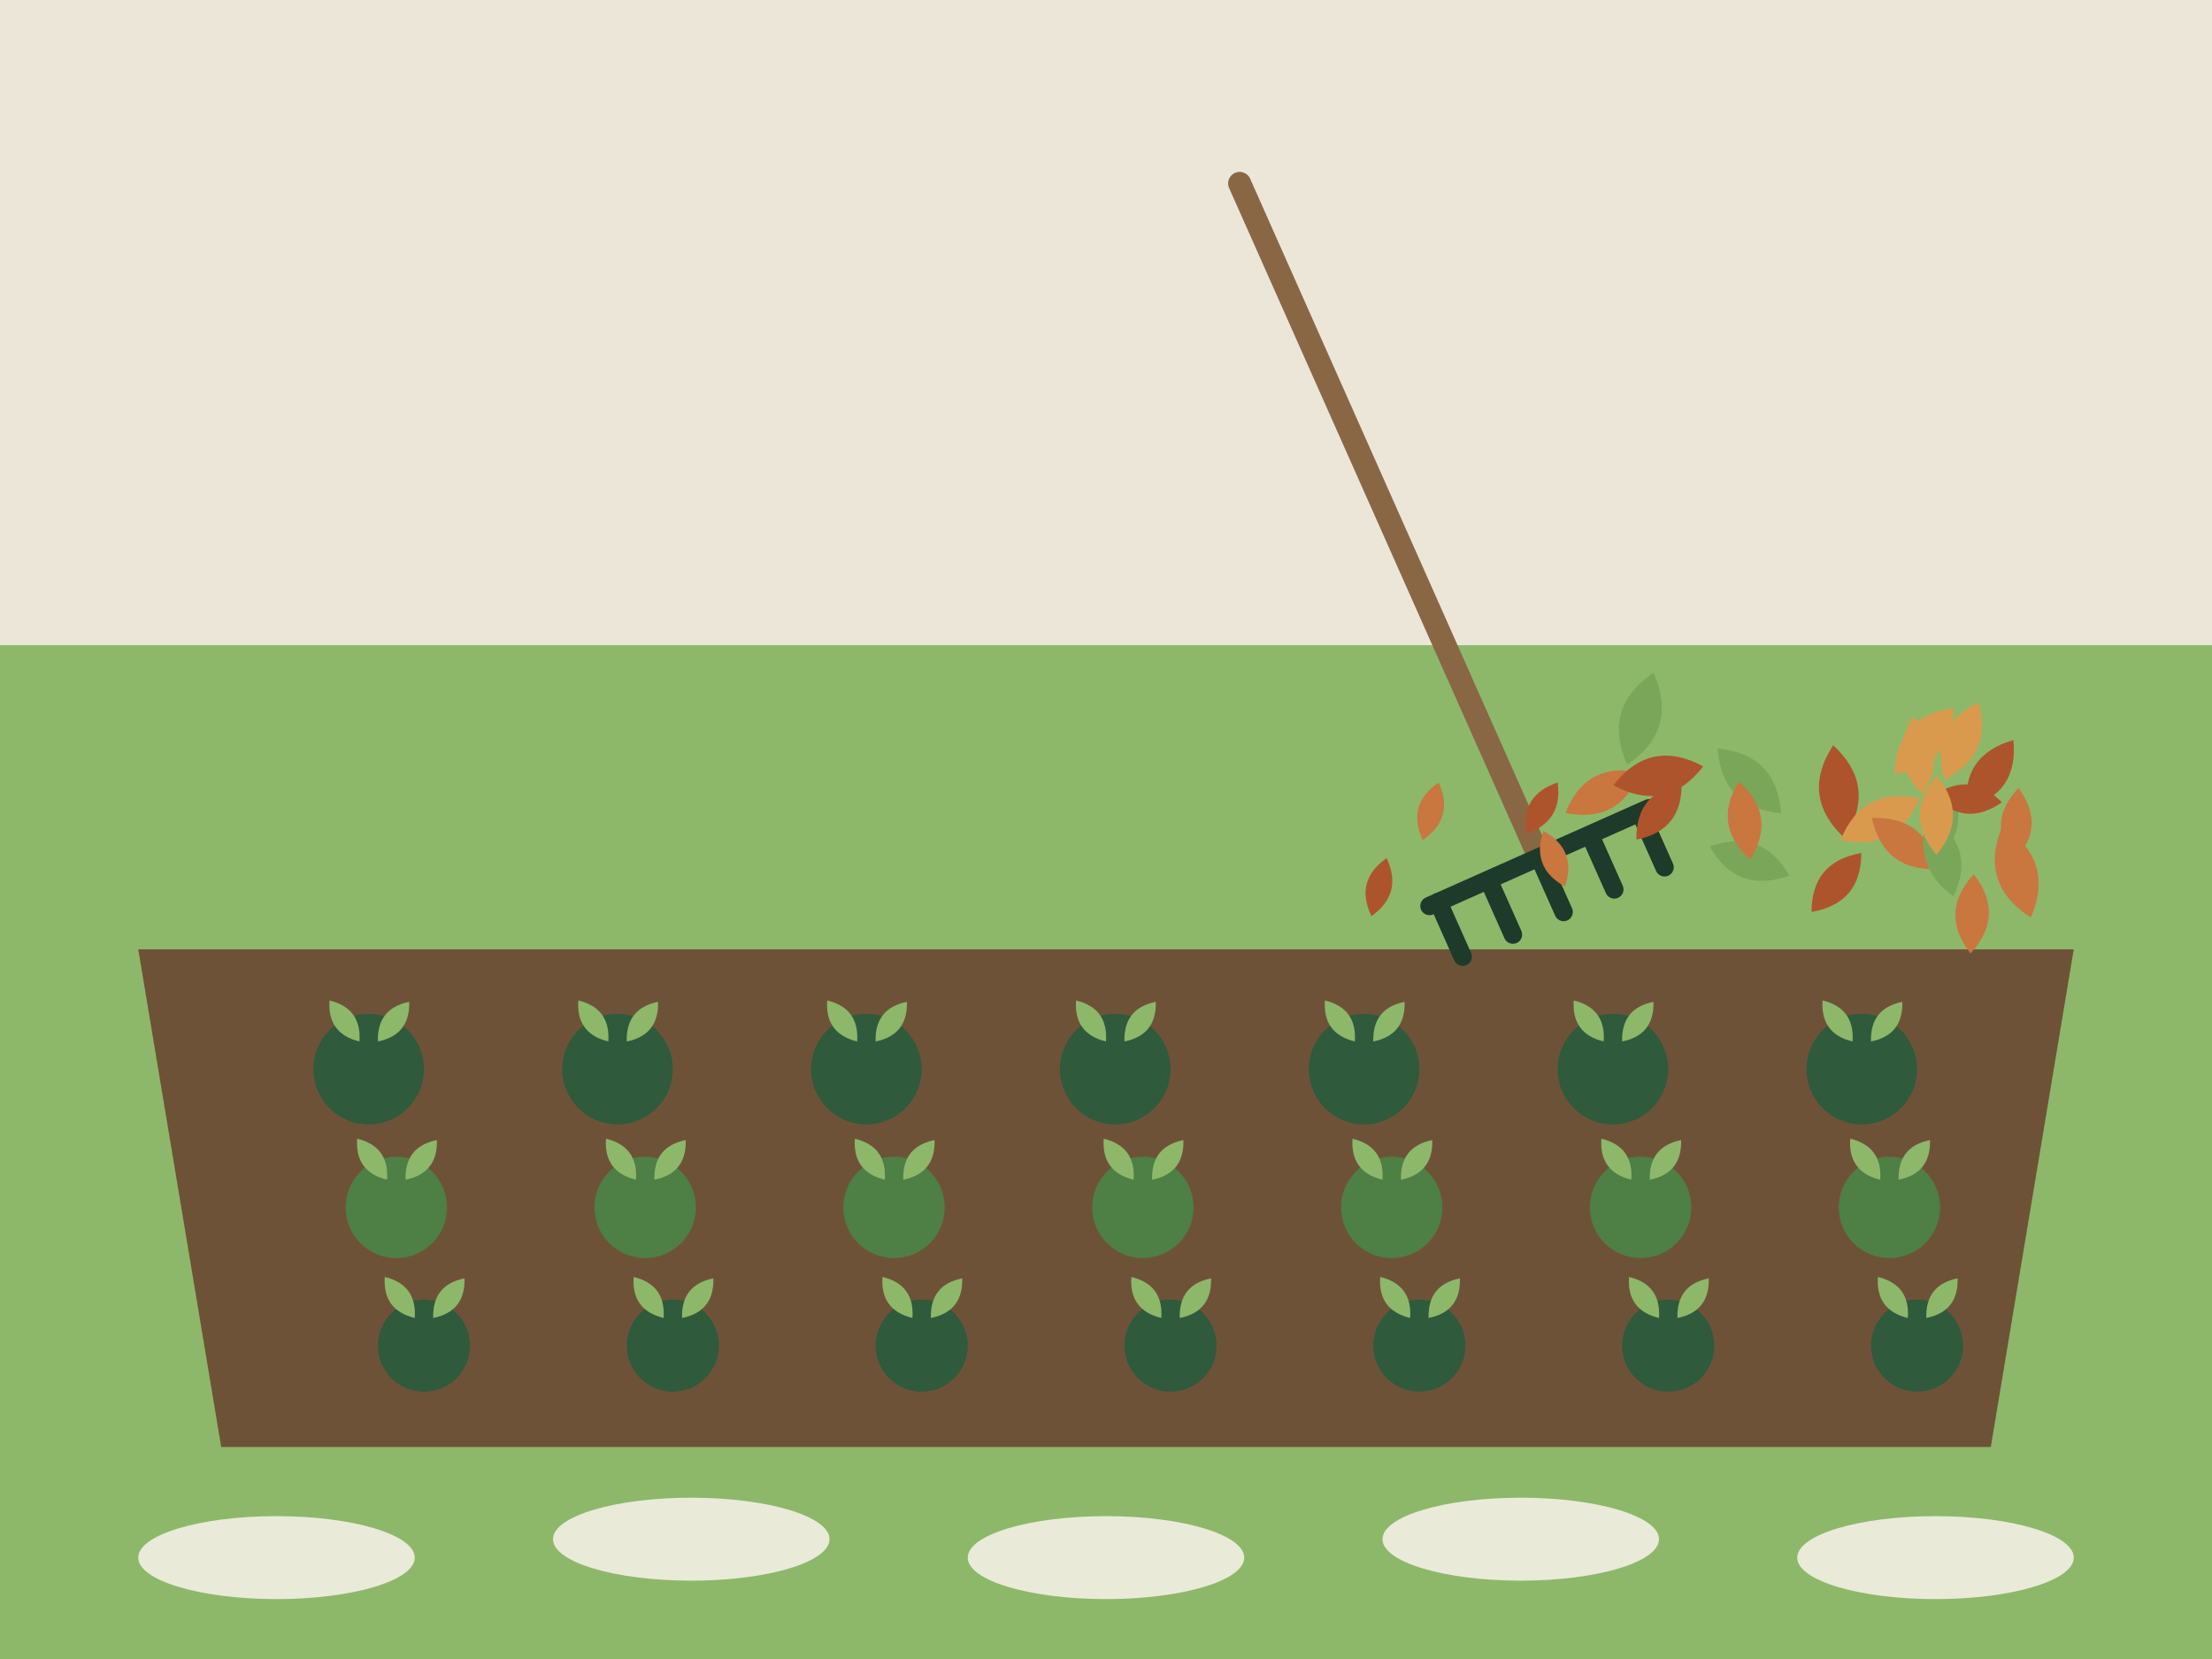
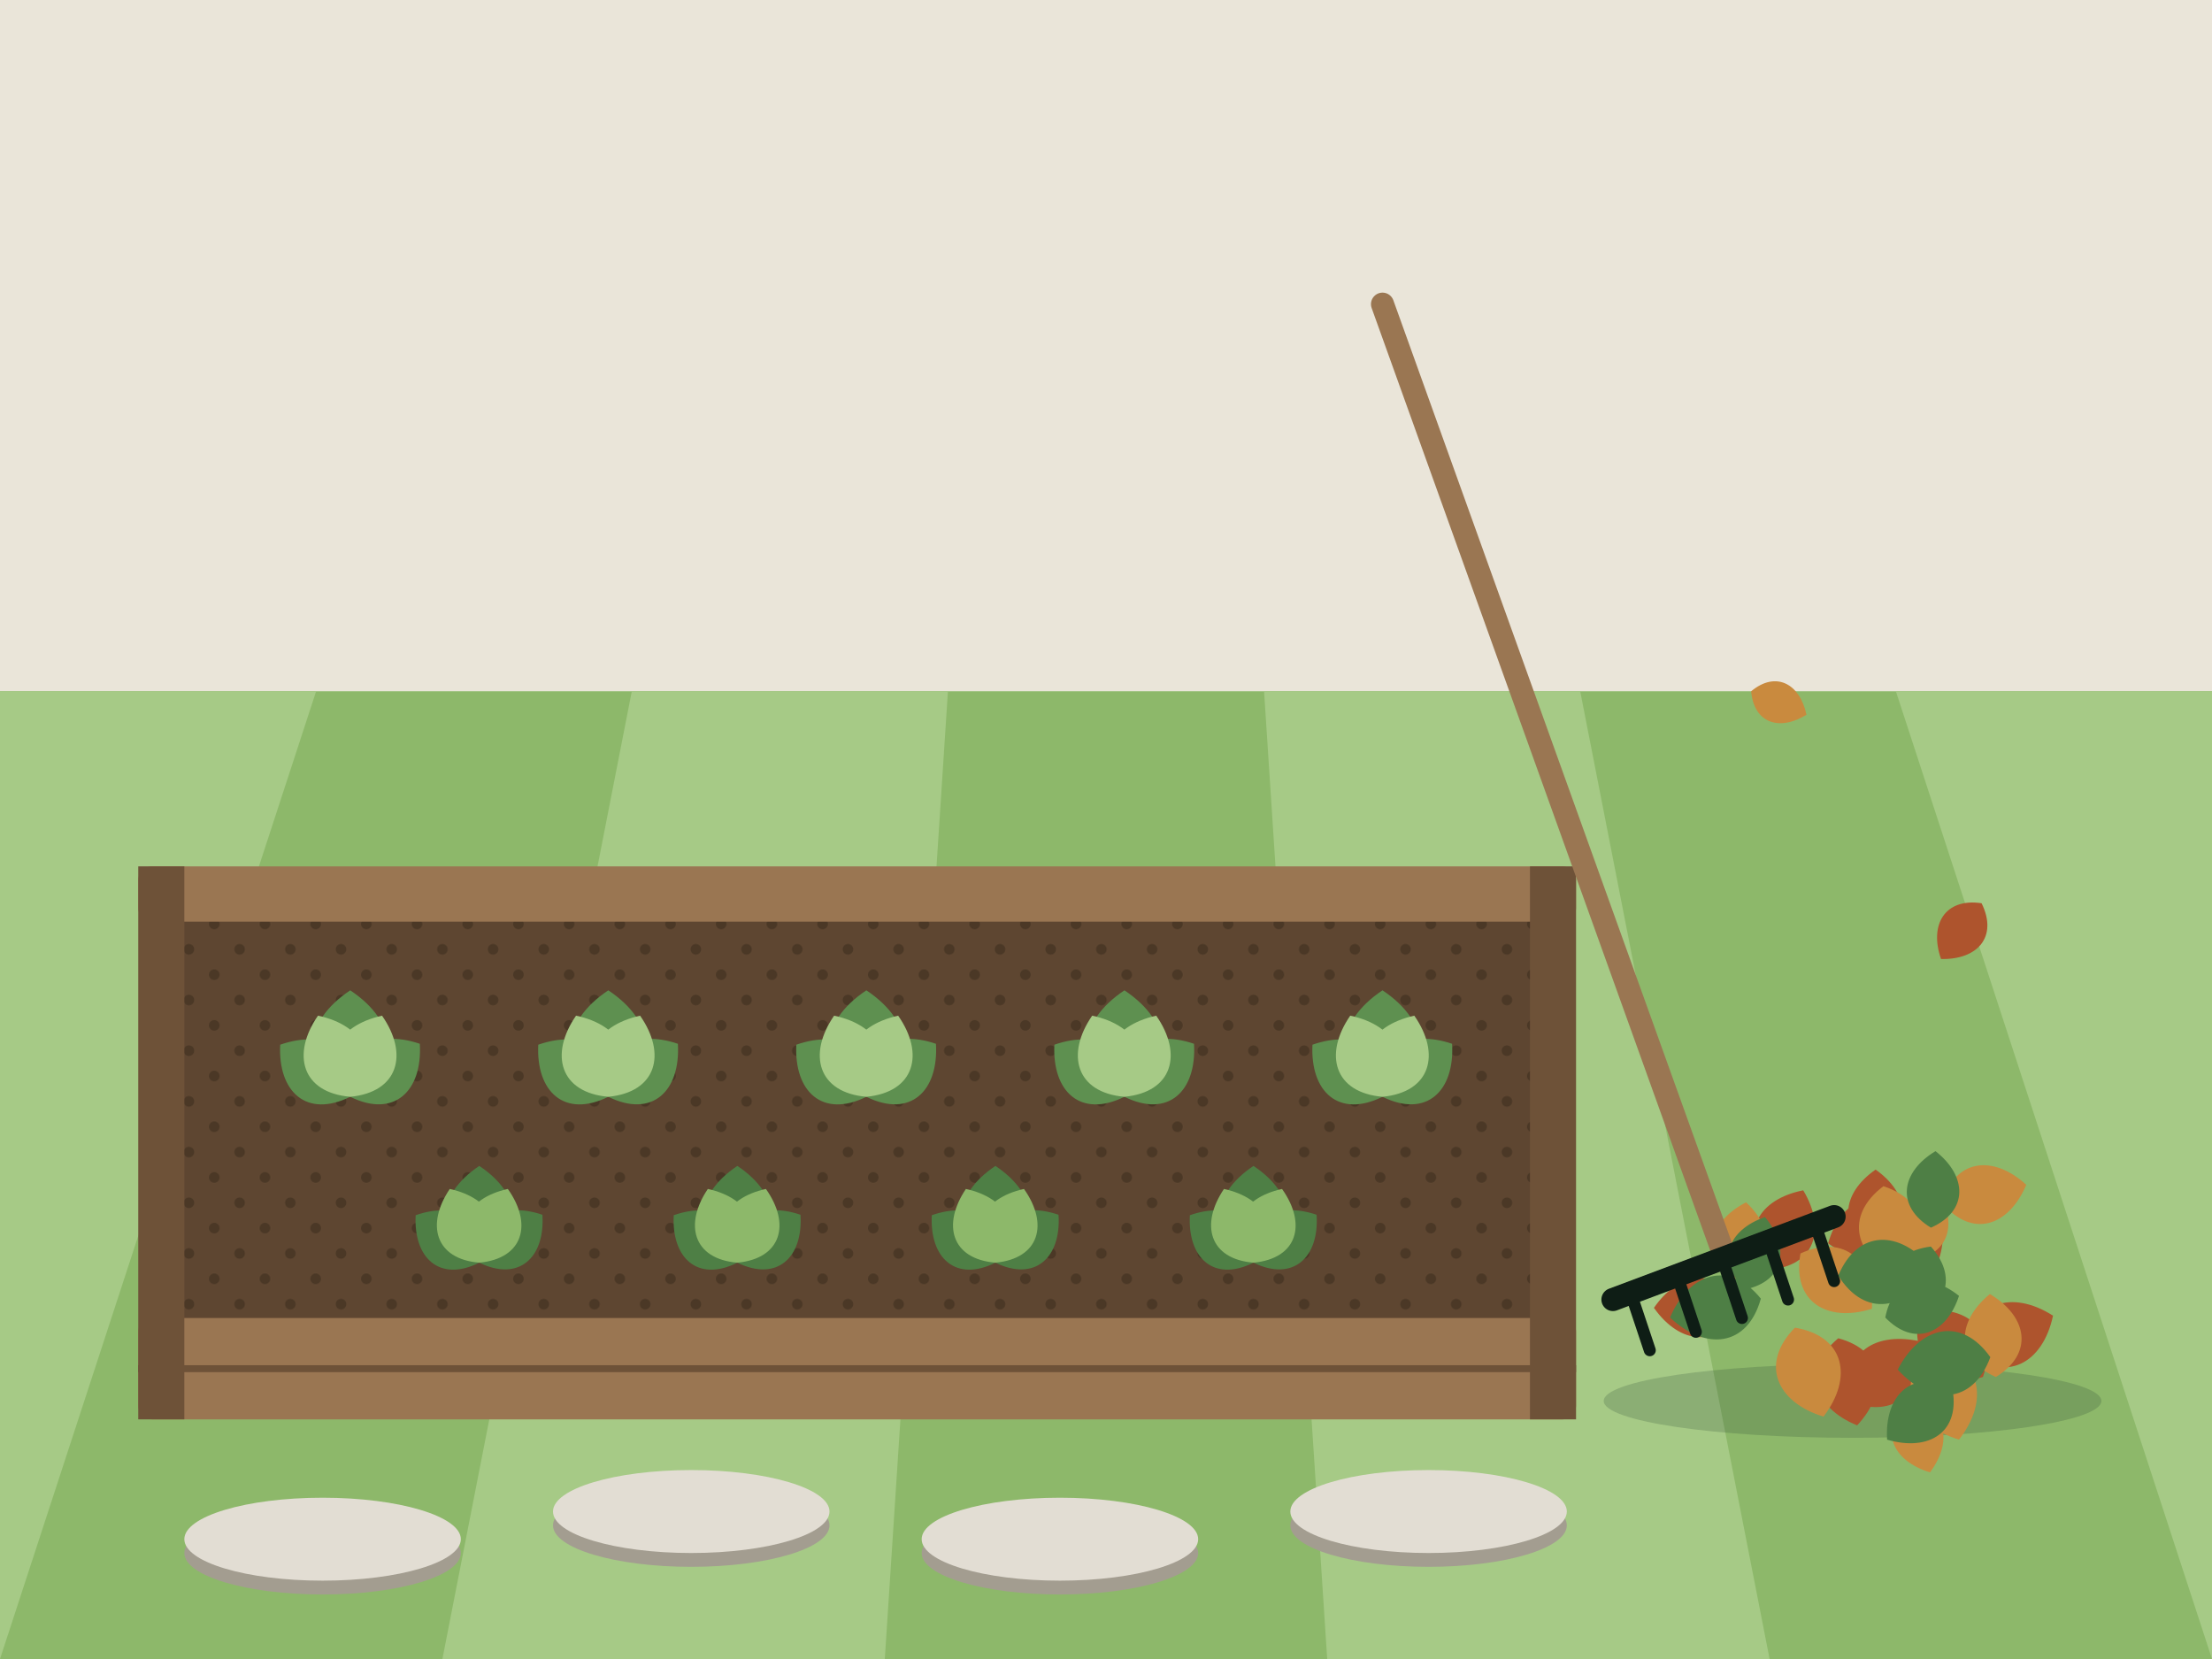
- <svg xmlns="http://www.w3.org/2000/svg" viewBox="0 0 480 360" role="img" aria-label="Illustration: aufgeräumtes Beet mit Weg und Rechen">
-   <rect width="480" height="360" fill="#ECE6D8" />
-   <rect y="140" width="480" height="220" fill="#8DB86A" />
-   <path d="M30 206h420l-18 108H48z" fill="#6E5238" />
-   <circle cx="80" cy="232" r="12" fill="#2F5A3C" />
-   <path fill="#8DB86A" d="M78 226Q78.5 218.8 71.5 217.1Q71 224.3 78 226Z" />
-   <path fill="#8DB86A" d="M82 226Q89 224.6 88.8 217.4Q81.8 218.8 82 226Z" />
-   <circle cx="134" cy="232" r="12" fill="#2F5A3C" />
-   <path fill="#8DB86A" d="M132 226Q132.5 218.8 125.5 217.1Q125 224.3 132 226Z" />
-   <path fill="#8DB86A" d="M136 226Q143 224.6 142.8 217.4Q135.8 218.8 136 226Z" />
-   <circle cx="188" cy="232" r="12" fill="#2F5A3C" />
-   <path fill="#8DB86A" d="M186 226Q186.5 218.8 179.5 217.1Q179 224.3 186 226Z" />
-   <path fill="#8DB86A" d="M190 226Q197 224.6 196.8 217.4Q189.8 218.8 190 226Z" />
-   <circle cx="242" cy="232" r="12" fill="#2F5A3C" />
-   <path fill="#8DB86A" d="M240 226Q240.5 218.8 233.5 217.1Q233 224.3 240 226Z" />
-   <path fill="#8DB86A" d="M244 226Q251 224.6 250.8 217.4Q243.8 218.8 244 226Z" />
-   <circle cx="296" cy="232" r="12" fill="#2F5A3C" />
-   <path fill="#8DB86A" d="M294 226Q294.5 218.8 287.5 217.1Q287 224.3 294 226Z" />
-   <path fill="#8DB86A" d="M298 226Q305 224.6 304.8 217.4Q297.8 218.8 298 226Z" />
-   <circle cx="350" cy="232" r="12" fill="#2F5A3C" />
-   <path fill="#8DB86A" d="M348 226Q348.5 218.8 341.5 217.1Q341 224.3 348 226Z" />
-   <path fill="#8DB86A" d="M352 226Q359 224.6 358.8 217.4Q351.8 218.8 352 226Z" />
-   <circle cx="404" cy="232" r="12" fill="#2F5A3C" />
-   <path fill="#8DB86A" d="M402 226Q402.5 218.8 395.5 217.1Q395 224.3 402 226Z" />
-   <path fill="#8DB86A" d="M406 226Q413 224.6 412.8 217.4Q405.8 218.8 406 226Z" />
-   <circle cx="86" cy="262" r="11" fill="#4E7F45" />
-   <path fill="#8DB86A" d="M84 256Q84.5 248.8 77.5 247.1Q77 254.3 84 256Z" />
-   <path fill="#8DB86A" d="M88 256Q95 254.6 94.8 247.4Q87.8 248.8 88 256Z" />
-   <circle cx="140" cy="262" r="11" fill="#4E7F45" />
-   <path fill="#8DB86A" d="M138 256Q138.5 248.8 131.5 247.1Q131 254.3 138 256Z" />
-   <path fill="#8DB86A" d="M142 256Q149 254.6 148.8 247.4Q141.8 248.8 142 256Z" />
-   <circle cx="194" cy="262" r="11" fill="#4E7F45" />
-   <path fill="#8DB86A" d="M192 256Q192.5 248.8 185.5 247.1Q185 254.3 192 256Z" />
-   <path fill="#8DB86A" d="M196 256Q203 254.6 202.8 247.4Q195.8 248.8 196 256Z" />
-   <circle cx="248" cy="262" r="11" fill="#4E7F45" />
-   <path fill="#8DB86A" d="M246 256Q246.5 248.8 239.5 247.1Q239 254.3 246 256Z" />
-   <path fill="#8DB86A" d="M250 256Q257 254.6 256.8 247.4Q249.8 248.8 250 256Z" />
-   <circle cx="302" cy="262" r="11" fill="#4E7F45" />
-   <path fill="#8DB86A" d="M300 256Q300.5 248.8 293.5 247.1Q293 254.3 300 256Z" />
-   <path fill="#8DB86A" d="M304 256Q311 254.6 310.8 247.4Q303.8 248.8 304 256Z" />
-   <circle cx="356" cy="262" r="11" fill="#4E7F45" />
-   <path fill="#8DB86A" d="M354 256Q354.5 248.8 347.5 247.1Q347 254.3 354 256Z" />
-   <path fill="#8DB86A" d="M358 256Q365 254.6 364.8 247.4Q357.8 248.8 358 256Z" />
-   <circle cx="410" cy="262" r="11" fill="#4E7F45" />
-   <path fill="#8DB86A" d="M408 256Q408.5 248.8 401.5 247.1Q401 254.3 408 256Z" />
-   <path fill="#8DB86A" d="M412 256Q419 254.6 418.8 247.4Q411.8 248.8 412 256Z" />
-   <circle cx="92" cy="292" r="10" fill="#2F5A3C" />
-   <path fill="#8DB86A" d="M90 286Q90.5 278.8 83.5 277.1Q83 284.3 90 286Z" />
-   <path fill="#8DB86A" d="M94 286Q101 284.6 100.8 277.4Q93.8 278.8 94 286Z" />
-   <circle cx="146" cy="292" r="10" fill="#2F5A3C" />
-   <path fill="#8DB86A" d="M144 286Q144.5 278.8 137.5 277.1Q137 284.3 144 286Z" />
-   <path fill="#8DB86A" d="M148 286Q155 284.6 154.8 277.4Q147.8 278.8 148 286Z" />
-   <circle cx="200" cy="292" r="10" fill="#2F5A3C" />
-   <path fill="#8DB86A" d="M198 286Q198.5 278.8 191.5 277.1Q191 284.3 198 286Z" />
-   <path fill="#8DB86A" d="M202 286Q209 284.6 208.8 277.4Q201.8 278.8 202 286Z" />
-   <circle cx="254" cy="292" r="10" fill="#2F5A3C" />
-   <path fill="#8DB86A" d="M252 286Q252.5 278.8 245.5 277.1Q245 284.3 252 286Z" />
-   <path fill="#8DB86A" d="M256 286Q263 284.6 262.8 277.4Q255.8 278.8 256 286Z" />
-   <circle cx="308" cy="292" r="10" fill="#2F5A3C" />
-   <path fill="#8DB86A" d="M306 286Q306.5 278.8 299.5 277.1Q299 284.3 306 286Z" />
-   <path fill="#8DB86A" d="M310 286Q317 284.6 316.8 277.4Q309.8 278.8 310 286Z" />
-   <circle cx="362" cy="292" r="10" fill="#2F5A3C" />
-   <path fill="#8DB86A" d="M360 286Q360.5 278.8 353.5 277.1Q353 284.3 360 286Z" />
-   <path fill="#8DB86A" d="M364 286Q371 284.6 370.8 277.4Q363.8 278.8 364 286Z" />
-   <circle cx="416" cy="292" r="10" fill="#2F5A3C" />
-   <path fill="#8DB86A" d="M414 286Q414.5 278.8 407.5 277.1Q407 284.3 414 286Z" />
-   <path fill="#8DB86A" d="M418 286Q425 284.6 424.8 277.4Q417.8 278.8 418 286Z" />
-   <ellipse cx="60" cy="338" rx="30" ry="9" fill="#F4F0E6" opacity=".9" />
-   <ellipse cx="150" cy="334" rx="30" ry="9" fill="#F4F0E6" opacity=".9" />
-   <ellipse cx="240" cy="338" rx="30" ry="9" fill="#F4F0E6" opacity=".9" />
-   <ellipse cx="330" cy="334" rx="30" ry="9" fill="#F4F0E6" opacity=".9" />
-   <ellipse cx="420" cy="338" rx="30" ry="9" fill="#F4F0E6" opacity=".9" />
-   <path d="M269 39.8L334 186" stroke="#8A6744" stroke-width="5" stroke-linecap="round" />
-   <path d="M310.2 196.6L357.8 175.4M312.1 195.7l5.3 11.9M323 190.9l5.3 11.9M334 186l5.3 11.9M345 181.1l5.3 11.9M355.9 176.3l5.3 11.9" stroke="#1E3A2B" stroke-width="4" stroke-linecap="round" />
-   <path fill="#AE542D" d="M400.2 181.8Q407.5 170.7 397.8 161.7Q390.6 172.8 400.2 181.8Z" />
-   <path fill="#C9763F" d="M355.9 167.6Q344.1 165.2 339.7 176.4Q351.4 178.8 355.9 167.6Z" />
-   <path fill="#7AA65A" d="M386.5 176.5Q385.6 163.7 372.7 162.4Q373.7 175.3 386.5 176.5Z" />
-   <path fill="#D99A4E" d="M416.5 173.2Q404.1 170.6 399.4 182.3Q411.8 184.9 416.5 173.2Z" />
-   <path fill="#AE542D" d="M426.8 175.4Q438.1 172.2 436.9 160.6Q425.6 163.8 426.8 175.4Z" />
-   <path fill="#C9763F" d="M434.5 179.3Q429.3 191.8 440.7 199.1Q446 186.6 434.5 179.3Z" />
-   <path fill="#7AA65A" d="M353.1 165.9Q364.3 158.4 358.8 146Q347.6 153.6 353.1 165.9Z" />
-   <path fill="#D99A4E" d="M411.1 168Q423.6 166.2 423.9 153.6Q411.4 155.4 411.1 168Z" />
-   <path fill="#AE542D" d="M369.6 166.3Q358.1 160.1 350.1 170.4Q361.6 176.6 369.6 166.3Z" />
-   <path fill="#C9763F" d="M406.2 177.5Q408.7 189 420.4 188.6Q418 177.1 406.2 177.5Z" />
-   <path fill="#7AA65A" d="M371 183.7Q377 194.1 388.3 190Q382.3 179.6 371 183.7Z" />
-   <path fill="#D99A4E" d="M421.9 169.2Q432.6 163.9 429.3 152.4Q418.5 157.7 421.9 169.2Z" />
-   <path fill="#AE542D" d="M355.1 182.2Q365.1 180.2 364.9 170Q354.9 172 355.1 182.2Z" />
-   <path fill="#C9763F" d="M428.3 189.7Q420.7 198 427.6 206.9Q435.2 198.6 428.3 189.7Z" />
-   <path fill="#7AA65A" d="M418.1 187.3Q427.3 182.4 424.2 172.5Q414.9 177.3 418.1 187.3Z" />
-   <path fill="#D99A4E" d="M417.2 172.2Q423.2 163 415.2 155.5Q409.2 164.7 417.2 172.2Z" />
-   <path fill="#AE542D" d="M434.4 174.1Q427.6 167.1 419.5 172.7Q426.4 179.7 434.4 174.1Z" />
-   <path fill="#C9763F" d="M437 186.8Q444.2 179.4 438 171Q430.9 178.5 437 186.8Z" />
-   <path fill="#7AA65A" d="M419.4 177.4Q414.5 187.9 423.9 194.5Q428.9 184.1 419.4 177.4Z" />
-   <path fill="#D99A4E" d="M420.2 168.3Q413 176.9 420.2 185.5Q427.4 176.9 420.2 168.3Z" />
-   <path fill="#AE542D" d="M403.9 185.1Q393.1 187 393.1 197.9Q403.9 196 403.9 185.1Z" />
-   <path fill="#C9763F" d="M379.8 186.5Q385.7 177 377.3 169.6Q371.5 179.1 379.8 186.5Z" />
-   <path fill="#C9763F" d="M334.9 180.3Q332.2 188.3 339.6 192.4Q342.3 184.4 334.9 180.3Z" />
-   <path fill="#AE542D" d="M331.2 180.9Q339.2 178.2 338 169.8Q329.9 172.5 331.2 180.9Z" />
-   <path fill="#C9763F" d="M308.7 182.3Q315.7 177.5 312.2 169.8Q305.2 174.5 308.7 182.3Z" />
-   <path fill="#AE542D" d="M300.9 186.2Q293.9 191.1 297.6 198.8Q304.5 193.9 300.9 186.2Z" />
+ <svg xmlns="http://www.w3.org/2000/svg" viewBox="0 0 480 360" role="img" aria-label="Illustration: aufgeräumtes Hochbeet, Weg und Laub mit Rechen">
+   <defs>
+     <pattern id="sg" width="11" height="11" patternUnits="userSpaceOnUse">
+       <rect width="11" height="11" fill="#5E4631" />
+       <circle cx="2.5" cy="2.5" r="1.15" fill="#4B3826" />
+       <circle cx="8" cy="8" r="1.15" fill="#4B3826" />
+     </pattern>
+   </defs>
+   <rect width="480" height="360" fill="#EAE5D9" />
+   <rect y="150" width="480" height="210" fill="#8DB86A" />
+   <path d="M-137.1 150H-68.6L-192 360H-288Z" fill="#A6CA86" />
+   <path d="M0 150H68.6L0 360H-96Z" fill="#A6CA86" />
+   <path d="M137.1 150H205.7L192 360H96Z" fill="#A6CA86" />
+   <path d="M274.3 150H342.9L384 360H288Z" fill="#A6CA86" />
+   <path d="M411.4 150H480L576 360H480Z" fill="#A6CA86" />
+   <path d="M548.6 150H617.1L768 360H672Z" fill="#A6CA86" />
+   <rect x="36" y="196" width="300" height="102" rx="4" fill="url(#sg)" />
+   <rect x="30" y="286" width="312" height="22" rx="3" fill="#9A7652" />
+   <path d="M30 297H342" stroke="#6E5238" stroke-width="1.5" />
+   <rect x="30" y="188" width="312" height="12" rx="3" fill="#9A7652" />
+   <rect x="30" y="188" width="10" height="120" fill="#6E5238" />
+   <rect x="332" y="188" width="10" height="120" fill="#6E5238" />
+   <path d="M76 238C77.9 227.6 70.5 223.3 60.8 226.7C60.3 236.9 66.5 242.7 76 238ZM76 238C87.6 232.2 86.4 221.8 76 214.9C65.6 221.8 64.5 232.2 76 238ZM76 238C85.5 242.7 91.7 236.8 91.1 226.5C81.4 223.2 74 227.6 76 238Z" fill="#5E9050" />
+   <path d="M76 238C83 230.1 79 222.5 69 220.4C63.2 228.8 65.5 237.1 76 238ZM76 238C86.5 237 88.7 228.7 82.9 220.4C72.9 222.6 68.9 230.2 76 238Z" fill="#A6CA86" />
+   <path d="M132 238C133.9 227.6 126.5 223.3 116.8 226.7C116.3 236.9 122.5 242.7 132 238ZM132 238C143.6 232.2 142.4 221.8 132 214.9C121.6 221.8 120.5 232.2 132 238ZM132 238C141.5 242.7 147.7 236.8 147.1 226.5C137.4 223.2 130 227.6 132 238Z" fill="#5E9050" />
+   <path d="M132 238C139 230.1 135 222.5 125 220.4C119.2 228.8 121.5 237.1 132 238ZM132 238C142.5 237 144.7 228.7 138.9 220.4C128.9 222.6 124.9 230.2 132 238Z" fill="#A6CA86" />
+   <path d="M188 238C189.9 227.6 182.5 223.3 172.8 226.7C172.3 236.9 178.5 242.7 188 238ZM188 238C199.6 232.2 198.4 221.8 188 214.9C177.6 221.8 176.5 232.2 188 238ZM188 238C197.5 242.7 203.7 236.8 203.1 226.5C193.4 223.2 186 227.6 188 238Z" fill="#5E9050" />
+   <path d="M188 238C195 230.1 191 222.5 181 220.4C175.2 228.8 177.5 237.1 188 238ZM188 238C198.5 237 200.7 228.7 194.9 220.4C184.9 222.6 180.9 230.2 188 238Z" fill="#A6CA86" />
+   <path d="M244 238C245.9 227.6 238.5 223.3 228.8 226.7C228.3 236.9 234.5 242.7 244 238ZM244 238C255.6 232.2 254.4 221.8 244 214.9C233.6 221.8 232.5 232.2 244 238ZM244 238C253.5 242.7 259.7 236.8 259.1 226.5C249.4 223.2 242 227.6 244 238Z" fill="#5E9050" />
+   <path d="M244 238C251 230.1 247 222.5 237 220.4C231.2 228.8 233.5 237.1 244 238ZM244 238C254.5 237 256.7 228.7 250.9 220.4C240.9 222.6 236.9 230.2 244 238Z" fill="#A6CA86" />
+   <path d="M300 238C301.9 227.6 294.5 223.3 284.8 226.7C284.3 236.9 290.5 242.7 300 238ZM300 238C311.6 232.2 310.4 221.8 300 214.9C289.6 221.8 288.5 232.2 300 238ZM300 238C309.5 242.7 315.7 236.8 315.1 226.5C305.4 223.2 298 227.6 300 238Z" fill="#5E9050" />
+   <path d="M300 238C307 230.1 303 222.5 293 220.4C287.2 228.8 289.5 237.1 300 238ZM300 238C310.5 237 312.7 228.7 306.9 220.4C296.9 222.6 292.9 230.2 300 238Z" fill="#A6CA86" />
+   <path d="M104 274C105.7 264.5 99 260.6 90.2 263.7C89.7 273 95.4 278.3 104 274ZM104 274C114.5 268.8 113.5 259.3 104 253C94.6 259.3 93.5 268.7 104 274ZM104 274C112.6 278.2 118.3 272.9 117.7 263.6C108.9 260.6 102.2 264.6 104 274Z" fill="#4E7F45" />
+   <path d="M104 274C110.4 266.8 106.7 260 97.6 258C92.4 265.7 94.4 273.2 104 274ZM104 274C113.6 273.1 115.6 265.6 110.2 258C101.1 260 97.5 266.9 104 274Z" fill="#8DB86A" />
+   <path d="M160 274C161.7 264.5 155 260.6 146.2 263.7C145.7 273 151.4 278.3 160 274ZM160 274C170.5 268.8 169.5 259.3 160 253C150.6 259.3 149.5 268.7 160 274ZM160 274C168.6 278.2 174.3 272.9 173.7 263.6C164.9 260.6 158.2 264.6 160 274Z" fill="#4E7F45" />
+   <path d="M160 274C166.4 266.8 162.7 260 153.6 258C148.4 265.7 150.4 273.2 160 274ZM160 274C169.6 273.1 171.6 265.6 166.2 258C157.1 260 153.5 266.9 160 274Z" fill="#8DB86A" />
+   <path d="M216 274C217.7 264.5 211 260.6 202.2 263.7C201.7 273 207.4 278.3 216 274ZM216 274C226.5 268.8 225.5 259.3 216 253C206.6 259.3 205.5 268.7 216 274ZM216 274C224.6 278.2 230.3 272.9 229.7 263.6C220.9 260.6 214.2 264.6 216 274Z" fill="#4E7F45" />
+   <path d="M216 274C222.4 266.8 218.7 260 209.6 258C204.4 265.7 206.4 273.2 216 274ZM216 274C225.6 273.1 227.6 265.6 222.2 258C213.1 260 209.5 266.9 216 274Z" fill="#8DB86A" />
+   <path d="M272 274C273.7 264.5 267 260.6 258.2 263.7C257.7 273 263.4 278.3 272 274ZM272 274C282.5 268.8 281.5 259.3 272 253C262.6 259.3 261.5 268.7 272 274ZM272 274C280.6 278.2 286.3 272.9 285.7 263.6C276.9 260.6 270.2 264.6 272 274Z" fill="#4E7F45" />
+   <path d="M272 274C278.4 266.8 274.7 260 265.6 258C260.4 265.7 262.4 273.2 272 274ZM272 274C281.6 273.1 283.6 265.6 278.2 258C269.1 260 265.5 266.9 272 274Z" fill="#8DB86A" />
+   <ellipse cx="70" cy="337" rx="30" ry="9" fill="#A39D90" />
+   <ellipse cx="70" cy="334" rx="30" ry="9" fill="#E2DDD3" />
+   <ellipse cx="150" cy="331" rx="30" ry="9" fill="#A39D90" />
+   <ellipse cx="150" cy="328" rx="30" ry="9" fill="#E2DDD3" />
+   <ellipse cx="230" cy="337" rx="30" ry="9" fill="#A39D90" />
+   <ellipse cx="230" cy="334" rx="30" ry="9" fill="#E2DDD3" />
+   <ellipse cx="310" cy="331" rx="30" ry="9" fill="#A39D90" />
+   <ellipse cx="310" cy="328" rx="30" ry="9" fill="#E2DDD3" />
+   <ellipse cx="402" cy="304" rx="54" ry="8" fill="#1E3A2B" opacity=".2" />
+   <path d="M402 304.4C412 307.9 417.8 301.2 416.3 291C406.2 288.9 399.2 294.2 402 304.4ZM430.3 298.8C433.7 288.6 426.7 282.8 416.4 284.6C414.4 294.9 420 302 430.3 298.8ZM426.9 293.3C435.2 300.3 443.3 295.9 445.5 285.5C436.6 279.8 427.8 282.4 426.9 293.3ZM398.9 290.4C390.8 297.2 393.6 305.5 403 309.3C409.9 301.9 409 293.1 398.9 290.4ZM377.7 283.7C372.9 274.7 364.5 275.7 358.9 283.8C364.6 291.9 373 292.7 377.7 283.7ZM383.7 275.5C393.8 274.9 396.4 266.8 391.3 258.3C381.6 260.2 377.3 267.5 383.7 275.5ZM406.9 271.1C415.3 266.8 414.4 259 407 253.8C399.5 259 398.7 266.8 406.9 271.1ZM421.6 268.7C412.8 261.8 404.7 266.5 402.7 277.2C412 282.8 420.9 279.9 421.6 268.7ZM414.5 263.7C407.1 256.7 399.4 260.3 396.7 269.8C404.7 275.6 413 273.7 414.5 263.7Z" fill="#AE542D" />
+   <path d="M413.8 304.1C407.6 310.3 410.6 317 418.8 319.5C423.9 312.7 422.4 305.6 413.8 304.1ZM433.1 298.8C441.4 293.7 440 285.7 431.8 280.8C424.5 286.8 424.2 294.9 433.1 298.8ZM418.9 292.5C410.9 300.5 414.6 309.2 425.1 312.4C431.8 303.8 430 294.5 418.9 292.5ZM389.5 288.1C381.8 295.9 385.5 304.3 395.7 307.4C402.2 298.9 400.3 289.9 389.5 288.1ZM376.5 277.8C385.2 274.8 385.5 267.1 378.9 260.9C370.9 265 369 272.4 376.5 277.8ZM390.7 272C388.8 282.4 396.4 287.1 406.2 284C406.8 273.7 400.4 267.6 390.7 272ZM413.9 273.6C423 272.8 425.1 265.5 420.3 258C411.7 259.9 408.1 266.6 413.9 273.6ZM421.5 261.1C428 268.8 435.9 266.1 439.7 257.1C432.5 250.5 424.1 251.4 421.5 261.1ZM408.7 257.4C400.1 263.9 402.5 272.6 411.9 277C419.4 269.7 418.9 260.8 408.7 257.4Z" fill="#C98A3E" />
+   <path d="M423.6 301C414.7 297.1 408.9 302.9 409.5 312.4C418.7 315.1 425.6 310.7 423.6 301ZM431.9 294.5C425.6 285.6 416.7 287.7 411.8 297.2C419 305.1 428.1 304.8 431.9 294.5ZM409.1 285.9C415.4 292.4 422.4 289.5 425.1 281.2C418.2 275.7 410.8 277.1 409.1 285.9ZM382.1 281.8C375.2 273.3 366.5 276.2 362.4 285.9C370.1 293.2 379.2 292.3 382.1 281.8ZM378.7 279.8C387.3 278 388.5 270.7 383 264.1C374.9 266.9 372.2 273.8 378.7 279.8ZM398.9 276.8C404.7 286.1 413.8 284.4 419.1 275.1C412.4 266.9 403.2 266.6 398.9 276.8ZM419 270.5C409.4 271.7 407.4 279.5 412.8 287.2C421.8 284.9 425.4 277.7 419 270.5ZM419 266.4C427.2 262.8 426.9 255.2 420 249.8C412.5 254.3 411.3 261.7 419 266.4Z" fill="#4E7F45" />
+   <path d="M300 66L374 272" stroke="#9A7652" stroke-width="5" stroke-linecap="round" />
+   <path d="M350 282L398 264" stroke="#0E1D15" stroke-width="5" stroke-linecap="round" />
+   <path d="M354 281l4 12M364 277l4 12M374 274l4 12M384 270l4 12M394 266l4 12" stroke="#0E1D15" stroke-width="2.6" stroke-linecap="round" />
+   <g class="float">
+     <path d="M430 196C422 194.8 418.6 200.7 421.2 208.1C429.1 208.3 433.6 203.3 430 196Z" fill="#AE542D" />
+   </g>
+   <g class="float s2">
+     <path d="M380 150C380.6 157 386.2 158.7 392 155.1C390.6 148.4 385.4 145.5 380 150Z" fill="#C98A3E" />
+   </g>
</svg>
